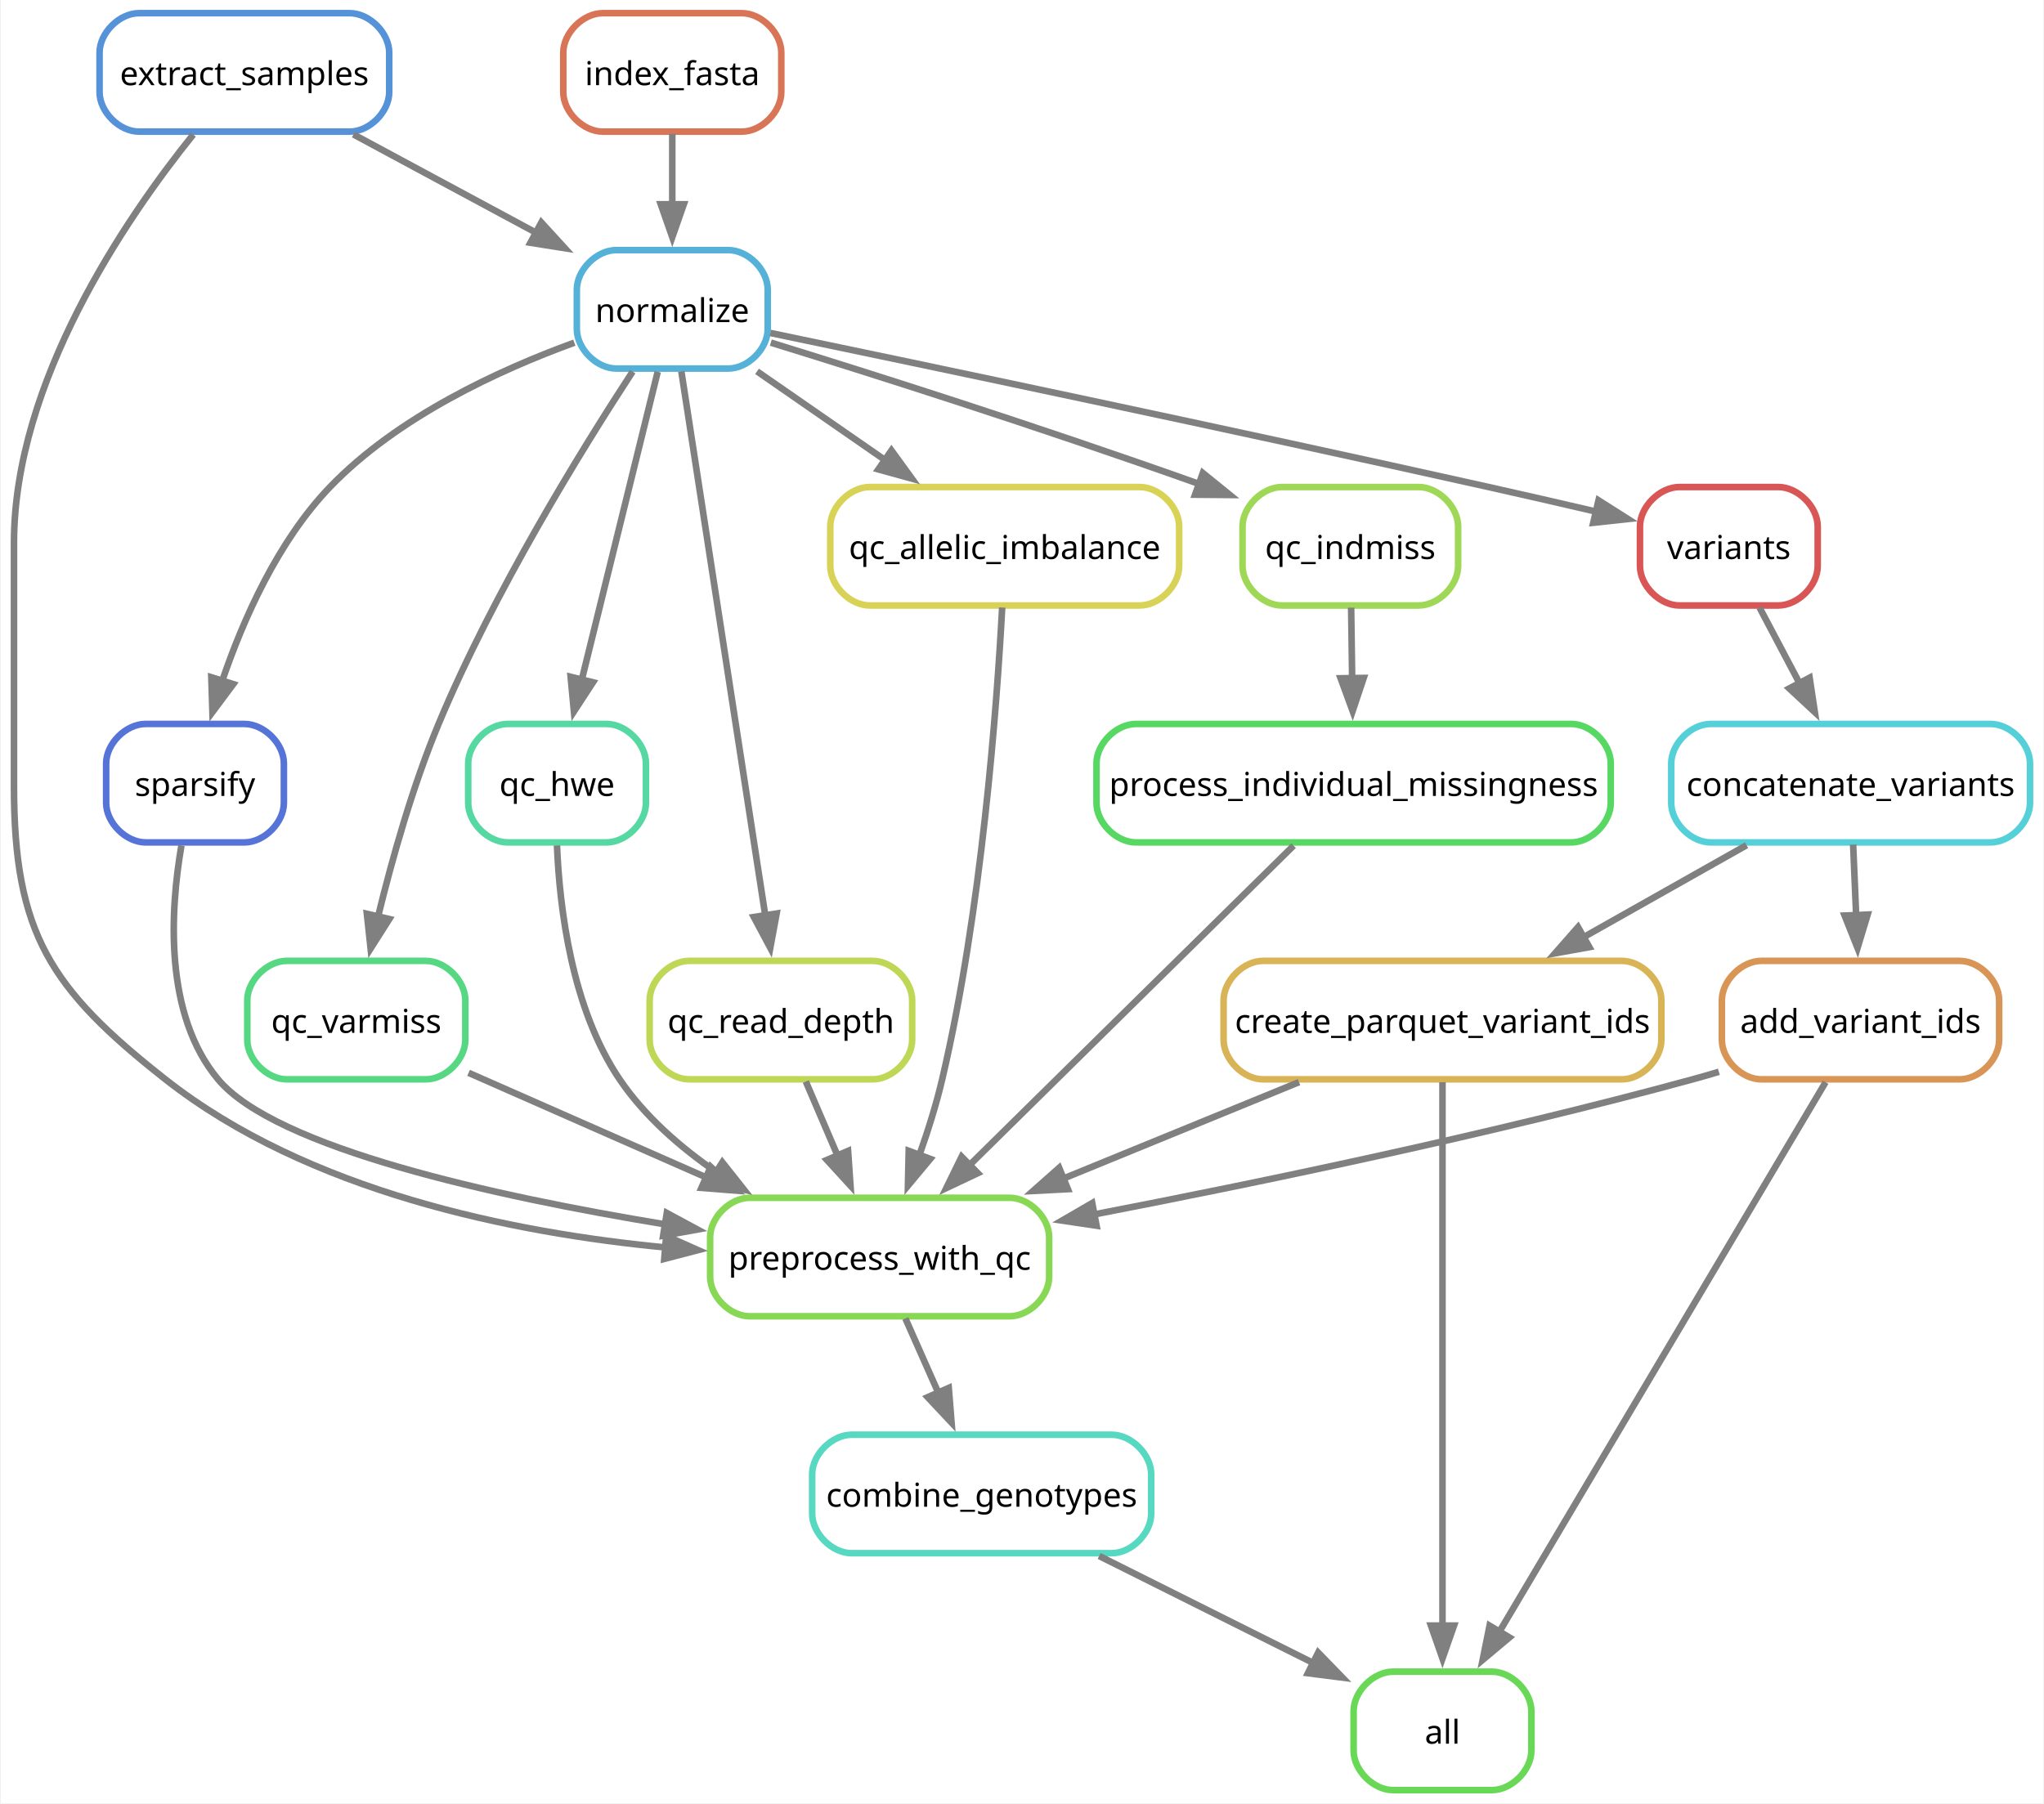
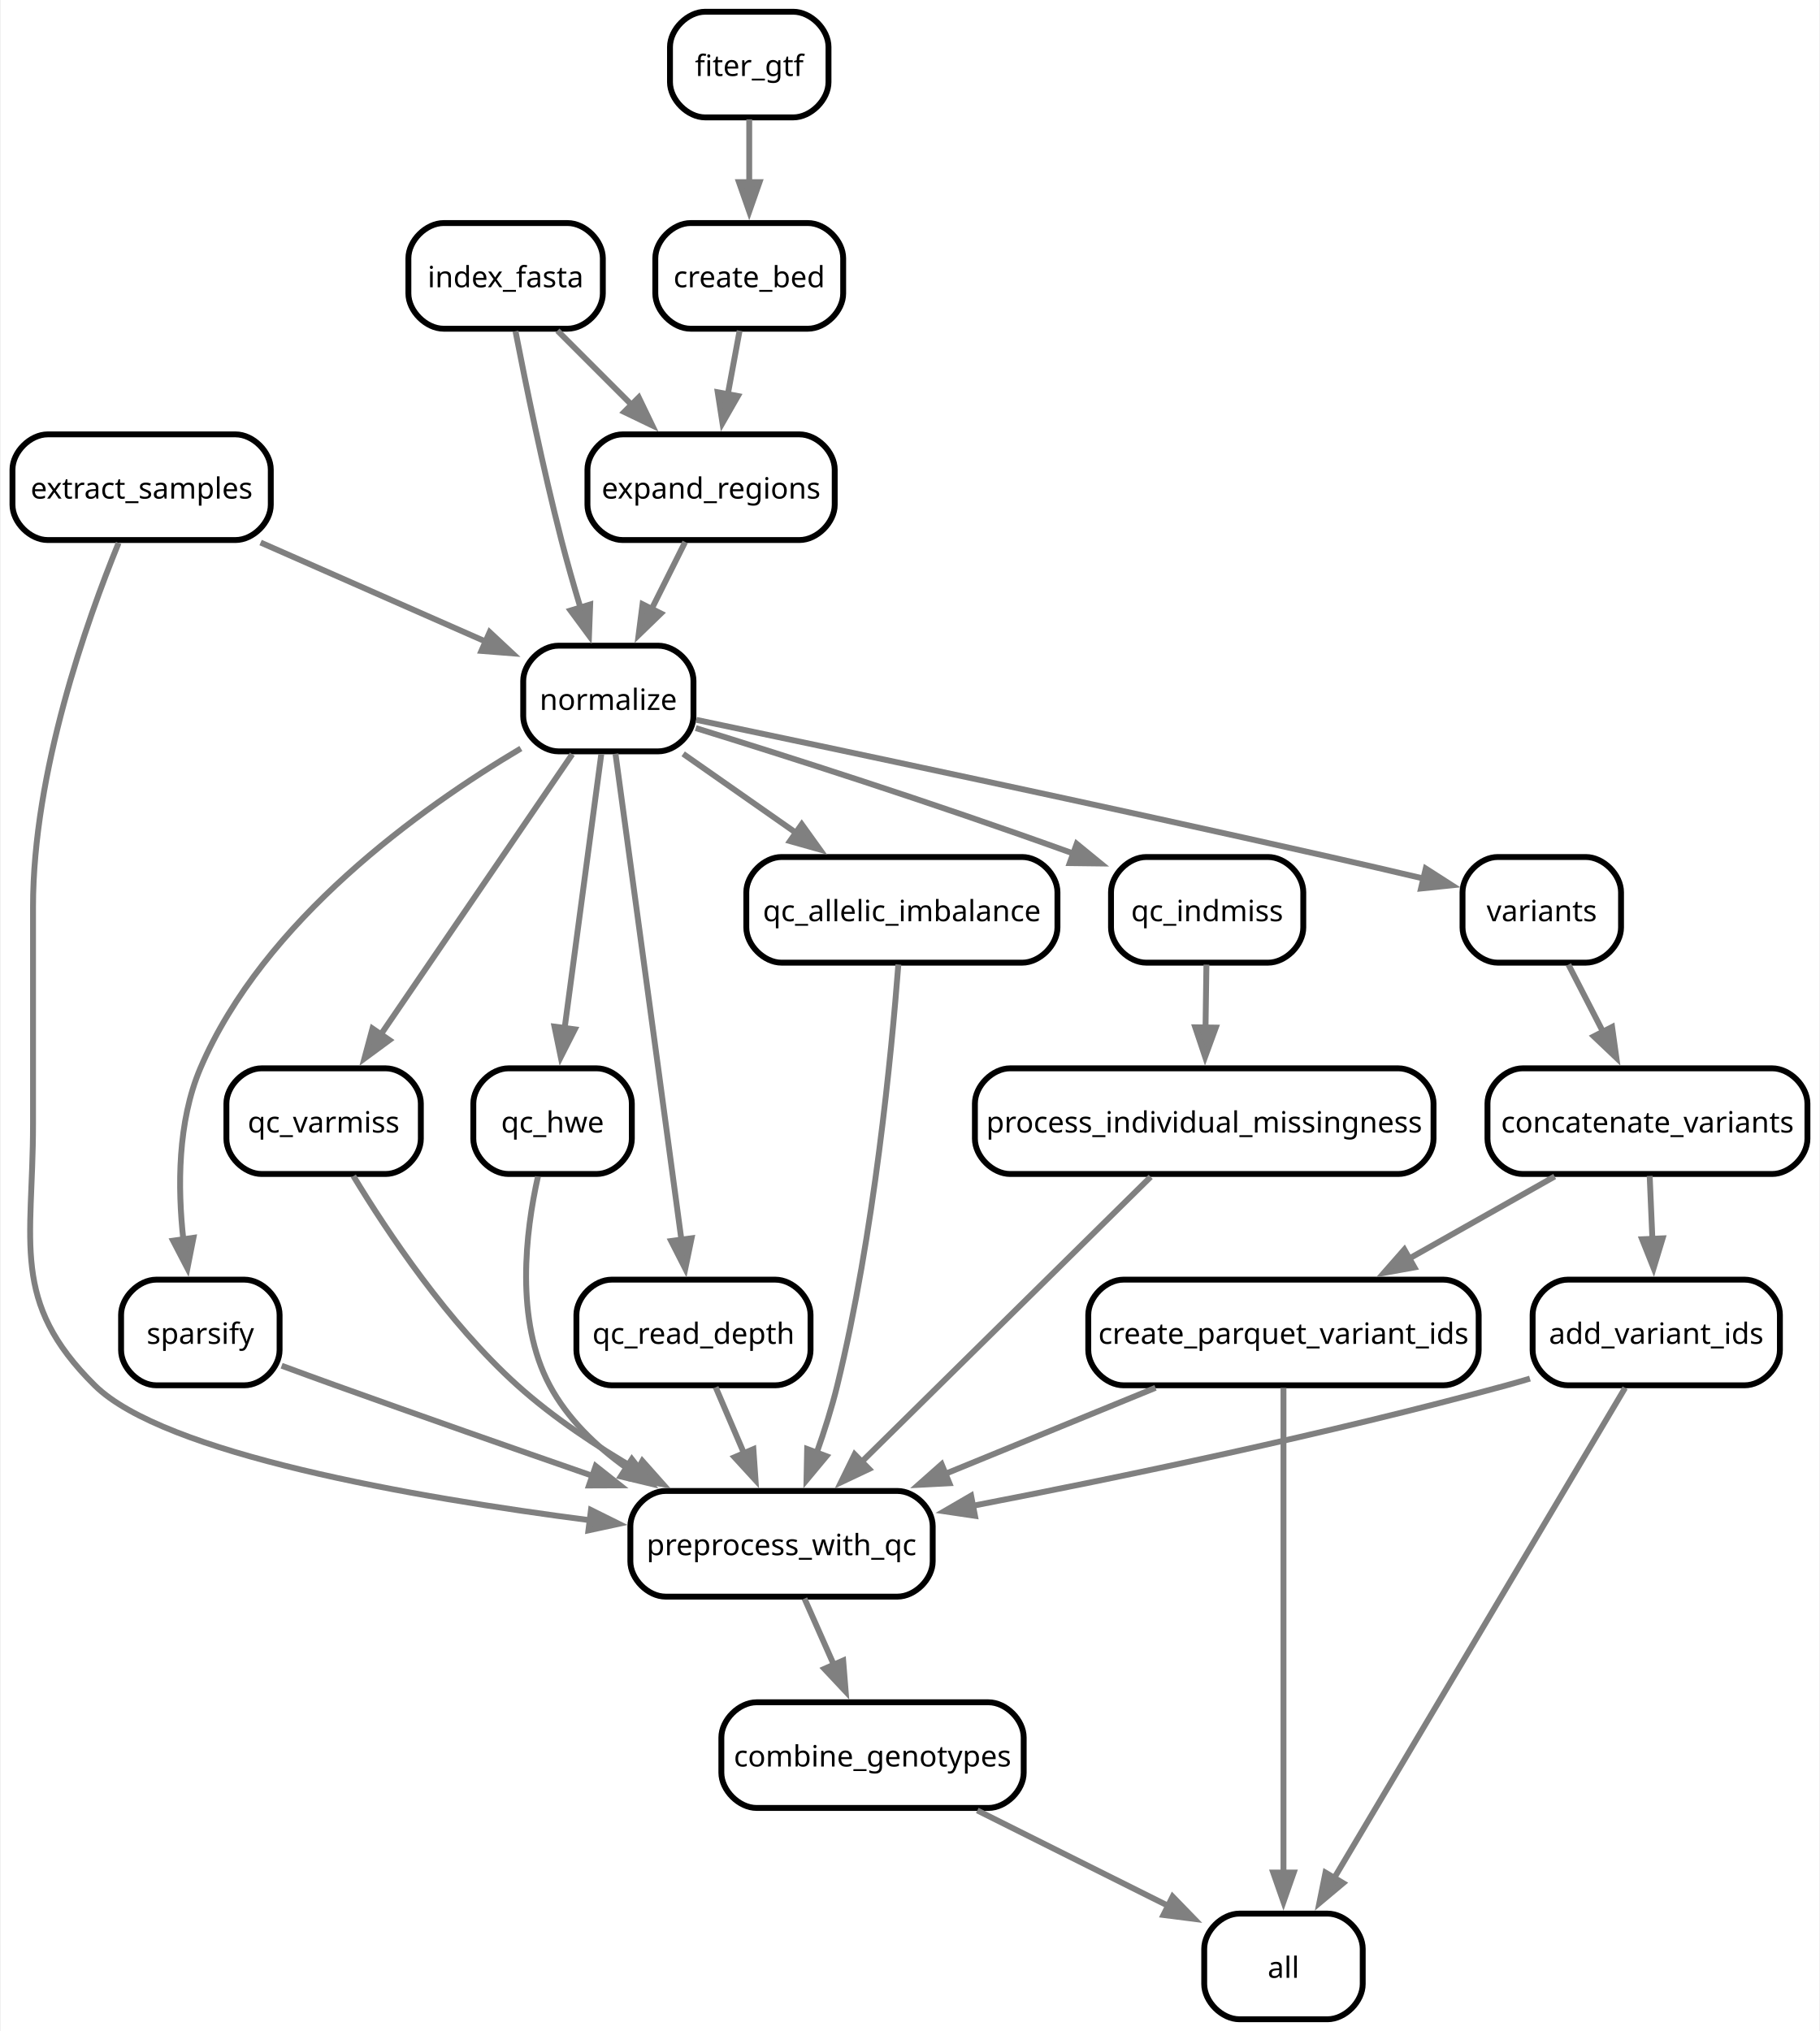
- <svg xmlns="http://www.w3.org/2000/svg" width="621pt" height="548pt" viewBox="0.00 0.00 620.50 548.00">
-   <g id="graph0" class="graph" transform="scale(1 1) rotate(0) translate(4 544)">
-     <polygon fill="white" stroke="none" points="-4,4 -4,-544 616.5,-544 616.5,4 -4,4" />
+ <svg xmlns="http://www.w3.org/2000/svg" width="620pt" height="692pt" viewBox="0.00 0.00 619.50 692.00">
+   <g id="graph0" class="graph" transform="scale(1 1) rotate(0) translate(4 688)">
+     <polygon fill="white" stroke="none" points="-4,4 -4,-688 615.5,-688 615.5,4 -4,4" />
    <g id="node1" class="node">
-       <path fill="none" stroke="#68d856" stroke-width="2" d="M449,-36C449,-36 419,-36 419,-36 413,-36 407,-30 407,-24 407,-24 407,-12 407,-12 407,-6 413,0 419,0 419,0 449,0 449,0 455,0 461,-6 461,-12 461,-12 461,-24 461,-24 461,-30 455,-36 449,-36" />
-       <text text-anchor="middle" x="434" y="-14.12" font-family="sans" font-size="10.00">all</text>
+       <path fill="none" stroke="black" stroke-width="2" d="M448,-36C448,-36 418,-36 418,-36 412,-36 406,-30 406,-24 406,-24 406,-12 406,-12 406,-6 412,0 418,0 418,0 448,0 448,0 454,0 460,-6 460,-12 460,-12 460,-24 460,-24 460,-30 454,-36 448,-36" />
+       <text text-anchor="middle" x="433" y="-14.12" font-family="sans" font-size="10.00">all</text>
    </g>
    <g id="node2" class="node">
-       <path fill="none" stroke="#56d8c1" stroke-width="2" d="M333.5,-108C333.5,-108 254.5,-108 254.5,-108 248.5,-108 242.5,-102 242.5,-96 242.5,-96 242.5,-84 242.5,-84 242.5,-78 248.5,-72 254.5,-72 254.5,-72 333.5,-72 333.5,-72 339.5,-72 345.5,-78 345.5,-84 345.5,-84 345.5,-96 345.5,-96 345.5,-102 339.5,-108 333.5,-108" />
-       <text text-anchor="middle" x="294" y="-86.12" font-family="sans" font-size="10.00">combine_genotypes</text>
+       <path fill="none" stroke="black" stroke-width="2" d="M332.5,-108C332.5,-108 253.5,-108 253.5,-108 247.5,-108 241.5,-102 241.5,-96 241.5,-96 241.5,-84 241.5,-84 241.5,-78 247.5,-72 253.5,-72 253.5,-72 332.5,-72 332.5,-72 338.5,-72 344.5,-78 344.5,-84 344.5,-84 344.5,-96 344.5,-96 344.5,-102 338.5,-108 332.5,-108" />
+       <text text-anchor="middle" x="293" y="-86.12" font-family="sans" font-size="10.00">combine_genotypes</text>
    </g>
    <g id="edge2" class="edge">
-       <path fill="none" stroke="grey" stroke-width="2" d="M329.69,-71.15C349.6,-61.2 374.43,-48.78 394.87,-38.57" />
-       <polygon fill="grey" stroke="grey" stroke-width="2" points="396.24,-41.79 403.62,-34.19 393.11,-35.53 396.24,-41.79" />
+       <path fill="none" stroke="grey" stroke-width="2" d="M328.69,-71.15C348.6,-61.2 373.43,-48.78 393.87,-38.57" />
+       <polygon fill="grey" stroke="grey" stroke-width="2" points="395.24,-41.79 402.62,-34.19 392.11,-35.53 395.24,-41.79" />
    </g>
    <g id="node3" class="node">
-       <path fill="none" stroke="#88d856" stroke-width="2" d="M302.5,-180C302.5,-180 223.5,-180 223.5,-180 217.5,-180 211.5,-174 211.5,-168 211.5,-168 211.5,-156 211.5,-156 211.5,-150 217.5,-144 223.5,-144 223.5,-144 302.5,-144 302.5,-144 308.5,-144 314.5,-150 314.5,-156 314.5,-156 314.5,-168 314.5,-168 314.5,-174 308.5,-180 302.5,-180" />
-       <text text-anchor="middle" x="263" y="-158.12" font-family="sans" font-size="10.00">preprocess_with_qc</text>
+       <path fill="none" stroke="black" stroke-width="2" d="M301.5,-180C301.5,-180 222.5,-180 222.5,-180 216.5,-180 210.5,-174 210.5,-168 210.5,-168 210.5,-156 210.5,-156 210.5,-150 216.5,-144 222.5,-144 222.5,-144 301.5,-144 301.5,-144 307.5,-144 313.5,-150 313.5,-156 313.5,-156 313.5,-168 313.5,-168 313.5,-174 307.5,-180 301.5,-180" />
+       <text text-anchor="middle" x="262" y="-158.12" font-family="sans" font-size="10.00">preprocess_with_qc</text>
    </g>
    <g id="edge4" class="edge">
-       <path fill="none" stroke="grey" stroke-width="2" d="M270.82,-143.34C273.88,-136.43 277.48,-128.31 280.91,-120.56" />
-       <polygon fill="grey" stroke="grey" stroke-width="2" points="284,-122.23 284.85,-111.67 277.6,-119.4 284,-122.23" />
+       <path fill="none" stroke="grey" stroke-width="2" d="M269.82,-143.34C272.88,-136.43 276.48,-128.31 279.91,-120.56" />
+       <polygon fill="grey" stroke="grey" stroke-width="2" points="283,-122.23 283.85,-111.67 276.6,-119.4 283,-122.23" />
    </g>
    <g id="node4" class="node">
-       <path fill="none" stroke="#d89556" stroke-width="2" d="M591.12,-252C591.12,-252 530.88,-252 530.88,-252 524.88,-252 518.88,-246 518.88,-240 518.88,-240 518.88,-228 518.88,-228 518.88,-222 524.88,-216 530.88,-216 530.88,-216 591.12,-216 591.12,-216 597.12,-216 603.12,-222 603.12,-228 603.12,-228 603.12,-240 603.12,-240 603.12,-246 597.12,-252 591.12,-252" />
-       <text text-anchor="middle" x="561" y="-230.12" font-family="sans" font-size="10.00">add_variant_ids</text>
+       <path fill="none" stroke="black" stroke-width="2" d="M590.12,-252C590.12,-252 529.88,-252 529.88,-252 523.88,-252 517.88,-246 517.88,-240 517.88,-240 517.88,-228 517.88,-228 517.88,-222 523.88,-216 529.88,-216 529.88,-216 590.12,-216 590.12,-216 596.12,-216 602.12,-222 602.12,-228 602.12,-228 602.12,-240 602.12,-240 602.12,-246 596.12,-252 590.12,-252" />
+       <text text-anchor="middle" x="560" y="-230.12" font-family="sans" font-size="10.00">add_variant_ids</text>
    </g>
    <g id="edge3" class="edge">
-       <path fill="none" stroke="grey" stroke-width="2" d="M550.39,-215.12C528.45,-178.14 477.89,-92.96 451.21,-48" />
-       <polygon fill="grey" stroke="grey" stroke-width="2" points="454.33,-46.39 446.21,-39.58 448.31,-49.97 454.33,-46.39" />
+       <path fill="none" stroke="grey" stroke-width="2" d="M549.39,-215.12C527.45,-178.14 476.89,-92.96 450.21,-48" />
+       <polygon fill="grey" stroke="grey" stroke-width="2" points="453.33,-46.39 445.21,-39.58 447.31,-49.97 453.33,-46.39" />
+     </g>
+     <g id="edge11" class="edge">
+       <path fill="none" stroke="grey" stroke-width="2" d="M516.97,-218.29C514.28,-217.48 511.61,-216.71 509,-216 447.89,-199.31 377.12,-184.59 327.03,-174.92" />
+       <polygon fill="grey" stroke="grey" stroke-width="2" points="327.9,-171.52 317.42,-173.08 326.58,-178.4 327.9,-171.52" />
+     </g>
+     <g id="node5" class="node">
+       <path fill="none" stroke="black" stroke-width="2" d="M599.5,-324C599.5,-324 514.5,-324 514.5,-324 508.5,-324 502.5,-318 502.5,-312 502.5,-312 502.5,-300 502.5,-300 502.5,-294 508.5,-288 514.5,-288 514.5,-288 599.5,-288 599.5,-288 605.5,-288 611.5,-294 611.5,-300 611.5,-300 611.5,-312 611.5,-312 611.5,-318 605.5,-324 599.5,-324" />
+       <text text-anchor="middle" x="557" y="-302.12" font-family="sans" font-size="10.00">concatenate_variants</text>
+     </g>
+     <g id="edge14" class="edge">
+       <path fill="none" stroke="grey" stroke-width="2" d="M557.76,-287.34C558.04,-280.75 558.37,-273.08 558.69,-265.67" />
+       <polygon fill="grey" stroke="grey" stroke-width="2" points="562.17,-266.07 559.1,-255.93 555.18,-265.77 562.17,-266.07" />
+     </g>
+     <g id="node13" class="node">
+       <path fill="none" stroke="black" stroke-width="2" d="M487.5,-252C487.5,-252 378.5,-252 378.5,-252 372.5,-252 366.5,-246 366.5,-240 366.5,-240 366.5,-228 366.5,-228 366.5,-222 372.5,-216 378.5,-216 378.5,-216 487.5,-216 487.5,-216 493.5,-216 499.5,-222 499.5,-228 499.5,-228 499.5,-240 499.5,-240 499.5,-246 493.5,-252 487.5,-252" />
+       <text text-anchor="middle" x="433" y="-230.12" font-family="sans" font-size="10.00">create_parquet_variant_ids</text>
+     </g>
+     <g id="edge23" class="edge">
+       <path fill="none" stroke="grey" stroke-width="2" d="M525.39,-287.15C510.23,-278.6 491.85,-268.22 475.49,-258.99" />
+       <polygon fill="grey" stroke="grey" stroke-width="2" points="477.62,-256.17 467.19,-254.3 474.18,-262.26 477.62,-256.17" />
+     </g>
+     <g id="node6" class="node">
+       <path fill="none" stroke="black" stroke-width="2" d="M536,-396C536,-396 506,-396 506,-396 500,-396 494,-390 494,-384 494,-384 494,-372 494,-372 494,-366 500,-360 506,-360 506,-360 536,-360 536,-360 542,-360 548,-366 548,-372 548,-372 548,-384 548,-384 548,-390 542,-396 536,-396" />
+       <text text-anchor="middle" x="521" y="-374.12" font-family="sans" font-size="10.00">variants</text>
+     </g>
+     <g id="edge15" class="edge">
+       <path fill="none" stroke="grey" stroke-width="2" d="M530.08,-359.34C533.68,-352.34 537.91,-344.12 541.94,-336.28" />
+       <polygon fill="grey" stroke="grey" stroke-width="2" points="544.95,-338.09 546.41,-327.59 538.72,-334.89 544.95,-338.09" />
+     </g>
+     <g id="node7" class="node">
+       <path fill="none" stroke="black" stroke-width="2" d="M220,-468C220,-468 186,-468 186,-468 180,-468 174,-462 174,-456 174,-456 174,-444 174,-444 174,-438 180,-432 186,-432 186,-432 220,-432 220,-432 226,-432 232,-438 232,-444 232,-444 232,-456 232,-456 232,-462 226,-468 220,-468" />
+       <text text-anchor="middle" x="203" y="-446.12" font-family="sans" font-size="10.00">normalize</text>
+     </g>
+     <g id="edge16" class="edge">
+       <path fill="none" stroke="grey" stroke-width="2" d="M232.96,-442.74C279.32,-433.02 371.23,-413.56 449,-396 459.31,-393.67 470.42,-391.09 480.77,-388.65" />
+       <polygon fill="grey" stroke="grey" stroke-width="2" points="481.47,-392.08 490.39,-386.36 479.85,-385.27 481.47,-392.08" />
+     </g>
+     <g id="node14" class="node">
+       <path fill="none" stroke="black" stroke-width="2" d="M79,-252C79,-252 49,-252 49,-252 43,-252 37,-246 37,-240 37,-240 37,-228 37,-228 37,-222 43,-216 49,-216 49,-216 79,-216 79,-216 85,-216 91,-222 91,-228 91,-228 91,-240 91,-240 91,-246 85,-252 79,-252" />
+       <text text-anchor="middle" x="64" y="-230.12" font-family="sans" font-size="10.00">sparsify</text>
+     </g>
+     <g id="edge24" class="edge">
+       <path fill="none" stroke="grey" stroke-width="2" d="M173.2,-432.98C139.19,-412.77 85.51,-374.46 64,-324 56.22,-305.74 56.25,-283.4 58.21,-265.66" />
+       <polygon fill="grey" stroke="grey" stroke-width="2" points="61.65,-266.26 59.6,-255.87 54.72,-265.27 61.65,-266.26" />
+     </g>
+     <g id="node15" class="node">
+       <path fill="none" stroke="black" stroke-width="2" d="M127.12,-324C127.12,-324 84.88,-324 84.88,-324 78.88,-324 72.88,-318 72.88,-312 72.88,-312 72.88,-300 72.88,-300 72.88,-294 78.88,-288 84.88,-288 84.88,-288 127.12,-288 127.12,-288 133.12,-288 139.12,-294 139.12,-300 139.12,-300 139.12,-312 139.12,-312 139.12,-318 133.12,-324 127.12,-324" />
+       <text text-anchor="middle" x="106" y="-302.12" font-family="sans" font-size="10.00">qc_varmiss</text>
+     </g>
+     <g id="edge25" class="edge">
+       <path fill="none" stroke="grey" stroke-width="2" d="M190.71,-431.02C174.24,-406.9 144.82,-363.83 125.36,-335.34" />
+       <polygon fill="grey" stroke="grey" stroke-width="2" points="128.42,-333.62 119.89,-327.34 122.64,-337.57 128.42,-333.62" />
+     </g>
+     <g id="node16" class="node">
+       <path fill="none" stroke="black" stroke-width="2" d="M199,-324C199,-324 169,-324 169,-324 163,-324 157,-318 157,-312 157,-312 157,-300 157,-300 157,-294 163,-288 169,-288 169,-288 199,-288 199,-288 205,-288 211,-294 211,-300 211,-300 211,-312 211,-312 211,-318 205,-324 199,-324" />
+       <text text-anchor="middle" x="184" y="-302.12" font-family="sans" font-size="10.00">qc_hwe</text>
+     </g>
+     <g id="edge26" class="edge">
+       <path fill="none" stroke="grey" stroke-width="2" d="M200.59,-431.02C197.45,-407.54 191.91,-366.11 188.1,-337.64" />
+       <polygon fill="grey" stroke="grey" stroke-width="2" points="191.58,-337.29 186.79,-327.84 184.65,-338.21 191.58,-337.29" />
+     </g>
+     <g id="node17" class="node">
+       <path fill="none" stroke="black" stroke-width="2" d="M259.88,-252C259.88,-252 204.12,-252 204.12,-252 198.12,-252 192.12,-246 192.12,-240 192.12,-240 192.12,-228 192.12,-228 192.12,-222 198.12,-216 204.12,-216 204.12,-216 259.88,-216 259.88,-216 265.88,-216 271.88,-222 271.88,-228 271.88,-228 271.88,-240 271.88,-240 271.88,-246 265.88,-252 259.88,-252" />
+       <text text-anchor="middle" x="232" y="-230.12" font-family="sans" font-size="10.00">qc_read_depth</text>
+     </g>
+     <g id="edge27" class="edge">
+       <path fill="none" stroke="grey" stroke-width="2" d="M205.43,-431.2C208.73,-406.96 214.83,-362.2 220,-324 222.63,-304.59 225.57,-282.8 227.88,-265.64" />
+       <polygon fill="grey" stroke="grey" stroke-width="2" points="231.35,-266.11 229.21,-255.73 224.41,-265.17 231.35,-266.11" />
+     </g>
+     <g id="node18" class="node">
+       <path fill="none" stroke="black" stroke-width="2" d="M344,-396C344,-396 262,-396 262,-396 256,-396 250,-390 250,-384 250,-384 250,-372 250,-372 250,-366 256,-360 262,-360 262,-360 344,-360 344,-360 350,-360 356,-366 356,-372 356,-372 356,-384 356,-384 356,-390 350,-396 344,-396" />
+       <text text-anchor="middle" x="303" y="-374.12" font-family="sans" font-size="10.00">qc_allelic_imbalance</text>
+     </g>
+     <g id="edge28" class="edge">
+       <path fill="none" stroke="grey" stroke-width="2" d="M228.49,-431.15C240.25,-422.93 254.4,-413.02 267.2,-404.06" />
+       <polygon fill="grey" stroke="grey" stroke-width="2" points="268.89,-407.15 275.07,-398.55 264.87,-401.42 268.89,-407.15" />
+     </g>
+     <g id="node20" class="node">
+       <path fill="none" stroke="black" stroke-width="2" d="M427.75,-396C427.75,-396 386.25,-396 386.25,-396 380.25,-396 374.25,-390 374.25,-384 374.25,-384 374.25,-372 374.25,-372 374.25,-366 380.25,-360 386.25,-360 386.25,-360 427.75,-360 427.75,-360 433.75,-360 439.75,-366 439.75,-372 439.75,-372 439.75,-384 439.75,-384 439.75,-390 433.75,-396 427.75,-396" />
+       <text text-anchor="middle" x="407" y="-374.12" font-family="sans" font-size="10.00">qc_indmiss</text>
+     </g>
+     <g id="edge30" class="edge">
+       <path fill="none" stroke="grey" stroke-width="2" d="M232.77,-439.93C263,-430.58 311.4,-415.21 361.53,-397.15" />
+       <polygon fill="grey" stroke="grey" stroke-width="2" points="362.56,-400.5 370.76,-393.79 360.17,-393.92 362.56,-400.5" />
+     </g>
+     <g id="node8" class="node">
+       <path fill="none" stroke="black" stroke-width="2" d="M76,-540C76,-540 12,-540 12,-540 6,-540 0,-534 0,-528 0,-528 0,-516 0,-516 0,-510 6,-504 12,-504 12,-504 76,-504 76,-504 82,-504 88,-510 88,-516 88,-516 88,-528 88,-528 88,-534 82,-540 76,-540" />
+       <text text-anchor="middle" x="44" y="-518.12" font-family="sans" font-size="10.00">extract_samples</text>
+     </g>
+     <g id="edge8" class="edge">
+       <path fill="none" stroke="grey" stroke-width="2" d="M36.15,-503.01C25.29,-476.43 7,-424.86 7,-379 7,-379 7,-379 7,-305 7,-264.36 -0.87,-244.61 28,-216 51.55,-192.66 136.28,-177.86 197.01,-169.99" />
+       <polygon fill="grey" stroke="grey" stroke-width="2" points="197.08,-173.51 206.57,-168.8 196.21,-166.57 197.08,-173.51" />
+     </g>
+     <g id="edge17" class="edge">
+       <path fill="none" stroke="grey" stroke-width="2" d="M84.53,-503.15C108.04,-492.81 137.58,-479.8 161.28,-469.37" />
+       <polygon fill="grey" stroke="grey" stroke-width="2" points="162.57,-472.62 170.31,-465.39 159.75,-466.22 162.57,-472.62" />
+     </g>
+     <g id="node9" class="node">
+       <path fill="none" stroke="black" stroke-width="2" d="M189.12,-612C189.12,-612 146.88,-612 146.88,-612 140.88,-612 134.88,-606 134.88,-600 134.88,-600 134.88,-588 134.88,-588 134.88,-582 140.88,-576 146.88,-576 146.88,-576 189.12,-576 189.12,-576 195.12,-576 201.12,-582 201.12,-588 201.12,-588 201.12,-600 201.12,-600 201.12,-606 195.12,-612 189.12,-612" />
+       <text text-anchor="middle" x="168" y="-590.12" font-family="sans" font-size="10.00">index_fasta</text>
+     </g>
+     <g id="edge18" class="edge">
+       <path fill="none" stroke="grey" stroke-width="2" d="M171.36,-575.17C174.86,-557.13 180.7,-528.48 187,-504 188.94,-496.46 191.25,-488.39 193.51,-480.87" />
+       <polygon fill="grey" stroke="grey" stroke-width="2" points="196.81,-482.04 196.41,-471.46 190.12,-479.98 196.81,-482.04" />
+     </g>
+     <g id="node10" class="node">
+       <path fill="none" stroke="black" stroke-width="2" d="M268.12,-540C268.12,-540 207.88,-540 207.88,-540 201.88,-540 195.88,-534 195.88,-528 195.88,-528 195.88,-516 195.88,-516 195.88,-510 201.88,-504 207.88,-504 207.88,-504 268.12,-504 268.12,-504 274.12,-504 280.12,-510 280.12,-516 280.12,-516 280.12,-528 280.12,-528 280.12,-534 274.12,-540 268.12,-540" />
+       <text text-anchor="middle" x="238" y="-518.12" font-family="sans" font-size="10.00">expand_regions</text>
+     </g>
+     <g id="edge20" class="edge">
+       <path fill="none" stroke="grey" stroke-width="2" d="M185.66,-575.34C193.31,-567.69 202.44,-558.56 210.92,-550.08" />
+       <polygon fill="grey" stroke="grey" stroke-width="2" points="213.36,-552.59 217.96,-543.04 208.41,-547.64 213.36,-552.59" />
+     </g>
+     <g id="edge19" class="edge">
+       <path fill="none" stroke="grey" stroke-width="2" d="M229.17,-503.34C225.67,-496.34 221.56,-488.12 217.64,-480.28" />
+       <polygon fill="grey" stroke="grey" stroke-width="2" points="220.91,-478.99 213.3,-471.61 214.65,-482.12 220.91,-478.99" />
+     </g>
+     <g id="node11" class="node">
+       <path fill="none" stroke="black" stroke-width="2" d="M271,-612C271,-612 231,-612 231,-612 225,-612 219,-606 219,-600 219,-600 219,-588 219,-588 219,-582 225,-576 231,-576 231,-576 271,-576 271,-576 277,-576 283,-582 283,-588 283,-588 283,-600 283,-600 283,-606 277,-612 271,-612" />
+       <text text-anchor="middle" x="251" y="-590.12" font-family="sans" font-size="10.00">create_bed</text>
+     </g>
+     <g id="edge21" class="edge">
+       <path fill="none" stroke="grey" stroke-width="2" d="M247.72,-575.34C246.5,-568.75 245.07,-561.08 243.7,-553.67" />
+       <polygon fill="grey" stroke="grey" stroke-width="2" points="247.14,-553.07 241.88,-543.88 240.26,-554.35 247.14,-553.07" />
+     </g>
+     <g id="node12" class="node">
+       <path fill="none" stroke="black" stroke-width="2" d="M266,-684C266,-684 236,-684 236,-684 230,-684 224,-678 224,-672 224,-672 224,-660 224,-660 224,-654 230,-648 236,-648 236,-648 266,-648 266,-648 272,-648 278,-654 278,-660 278,-660 278,-672 278,-672 278,-678 272,-684 266,-684" />
+       <text text-anchor="middle" x="251" y="-662.12" font-family="sans" font-size="10.00">fiter_gtf</text>
+     </g>
+     <g id="edge22" class="edge">
+       <path fill="none" stroke="grey" stroke-width="2" d="M251,-647.34C251,-640.75 251,-633.08 251,-625.67" />
+       <polygon fill="grey" stroke="grey" stroke-width="2" points="254.5,-625.93 251,-615.93 247.5,-625.93 254.5,-625.93" />
+     </g>
+     <g id="edge1" class="edge">
+       <path fill="none" stroke="grey" stroke-width="2" d="M433,-215.12C433,-178.62 433,-95.13 433,-49.74" />
+       <polygon fill="grey" stroke="grey" stroke-width="2" points="436.5,-50 433,-40 429.5,-50 436.5,-50" />
    </g>
    <g id="edge5" class="edge">
-       <path fill="none" stroke="grey" stroke-width="2" d="M517.97,-218.29C515.28,-217.48 512.61,-216.71 510,-216 448.89,-199.31 378.12,-184.59 328.03,-174.92" />
-       <polygon fill="grey" stroke="grey" stroke-width="2" points="328.9,-171.52 318.42,-173.08 327.58,-178.4 328.9,-171.52" />
-     </g>
-     <g id="node5" class="node">
-       <path fill="none" stroke="#56d0d8" stroke-width="2" d="M600.5,-324C600.5,-324 515.5,-324 515.5,-324 509.5,-324 503.5,-318 503.5,-312 503.5,-312 503.5,-300 503.5,-300 503.5,-294 509.5,-288 515.5,-288 515.5,-288 600.5,-288 600.5,-288 606.5,-288 612.5,-294 612.5,-300 612.5,-300 612.5,-312 612.5,-312 612.5,-318 606.5,-324 600.5,-324" />
-       <text text-anchor="middle" x="558" y="-302.12" font-family="sans" font-size="10.00">concatenate_variants</text>
-     </g>
-     <g id="edge14" class="edge">
-       <path fill="none" stroke="grey" stroke-width="2" d="M558.76,-287.34C559.04,-280.75 559.37,-273.08 559.69,-265.67" />
-       <polygon fill="grey" stroke="grey" stroke-width="2" points="563.17,-266.07 560.1,-255.93 556.18,-265.77 563.17,-266.07" />
-     </g>
-     <g id="node10" class="node">
-       <path fill="none" stroke="#d8b456" stroke-width="2" d="M488.5,-252C488.5,-252 379.5,-252 379.5,-252 373.5,-252 367.5,-246 367.5,-240 367.5,-240 367.5,-228 367.5,-228 367.5,-222 373.5,-216 379.5,-216 379.5,-216 488.5,-216 488.5,-216 494.5,-216 500.5,-222 500.5,-228 500.5,-228 500.5,-240 500.5,-240 500.5,-246 494.5,-252 488.5,-252" />
-       <text text-anchor="middle" x="434" y="-230.12" font-family="sans" font-size="10.00">create_parquet_variant_ids</text>
-     </g>
-     <g id="edge19" class="edge">
-       <path fill="none" stroke="grey" stroke-width="2" d="M526.39,-287.15C511.23,-278.6 492.85,-268.22 476.49,-258.99" />
-       <polygon fill="grey" stroke="grey" stroke-width="2" points="478.62,-256.17 468.19,-254.3 475.18,-262.26 478.62,-256.17" />
-     </g>
-     <g id="node6" class="node">
-       <path fill="none" stroke="#d85656" stroke-width="2" d="M536,-396C536,-396 506,-396 506,-396 500,-396 494,-390 494,-384 494,-384 494,-372 494,-372 494,-366 500,-360 506,-360 506,-360 536,-360 536,-360 542,-360 548,-366 548,-372 548,-372 548,-384 548,-384 548,-390 542,-396 536,-396" />
-       <text text-anchor="middle" x="521" y="-374.12" font-family="sans" font-size="10.00">variants</text>
-     </g>
-     <g id="edge15" class="edge">
-       <path fill="none" stroke="grey" stroke-width="2" d="M530.34,-359.34C534.03,-352.34 538.38,-344.12 542.52,-336.28" />
-       <polygon fill="grey" stroke="grey" stroke-width="2" points="545.54,-338.05 547.12,-327.58 539.36,-334.78 545.54,-338.05" />
-     </g>
-     <g id="node7" class="node">
-       <path fill="none" stroke="#56b1d8" stroke-width="2" d="M217,-468C217,-468 183,-468 183,-468 177,-468 171,-462 171,-456 171,-456 171,-444 171,-444 171,-438 177,-432 183,-432 183,-432 217,-432 217,-432 223,-432 229,-438 229,-444 229,-444 229,-456 229,-456 229,-462 223,-468 217,-468" />
-       <text text-anchor="middle" x="200" y="-446.12" font-family="sans" font-size="10.00">normalize</text>
-     </g>
-     <g id="edge16" class="edge">
-       <path fill="none" stroke="grey" stroke-width="2" d="M229.81,-442.81C276.43,-433.1 369.37,-413.56 448,-396 458.65,-393.62 470.16,-390.98 480.83,-388.49" />
-       <polygon fill="grey" stroke="grey" stroke-width="2" points="481.41,-391.95 490.35,-386.27 479.81,-385.14 481.41,-391.95" />
-     </g>
-     <g id="node11" class="node">
-       <path fill="none" stroke="#5673d8" stroke-width="2" d="M70,-324C70,-324 40,-324 40,-324 34,-324 28,-318 28,-312 28,-312 28,-300 28,-300 28,-294 34,-288 40,-288 40,-288 70,-288 70,-288 76,-288 82,-294 82,-300 82,-300 82,-312 82,-312 82,-318 76,-324 70,-324" />
-       <text text-anchor="middle" x="55" y="-302.12" font-family="sans" font-size="10.00">sparsify</text>
-     </g>
-     <g id="edge20" class="edge">
-       <path fill="none" stroke="grey" stroke-width="2" d="M170.25,-439.87C147.45,-431.57 116.5,-417.33 96,-396 80.18,-379.54 69.67,-355.87 63.26,-337.08" />
-       <polygon fill="grey" stroke="grey" stroke-width="2" points="66.62,-336.1 60.29,-327.6 59.95,-338.19 66.62,-336.1" />
-     </g>
-     <g id="node12" class="node">
-       <path fill="none" stroke="#56d882" stroke-width="2" d="M125.12,-252C125.12,-252 82.88,-252 82.88,-252 76.88,-252 70.88,-246 70.88,-240 70.88,-240 70.88,-228 70.88,-228 70.88,-222 76.88,-216 82.88,-216 82.88,-216 125.12,-216 125.12,-216 131.12,-216 137.12,-222 137.12,-228 137.12,-228 137.12,-240 137.12,-240 137.12,-246 131.12,-252 125.12,-252" />
-       <text text-anchor="middle" x="104" y="-230.12" font-family="sans" font-size="10.00">qc_varmiss</text>
-     </g>
-     <g id="edge21" class="edge">
-       <path fill="none" stroke="grey" stroke-width="2" d="M187.96,-431.08C172.51,-407.42 145.72,-364.08 129,-324 121.11,-305.09 114.87,-282.91 110.6,-265.42" />
-       <polygon fill="grey" stroke="grey" stroke-width="2" points="114.03,-264.71 108.35,-255.77 107.21,-266.3 114.03,-264.71" />
-     </g>
-     <g id="node13" class="node">
-       <path fill="none" stroke="#56d8a2" stroke-width="2" d="M180,-324C180,-324 150,-324 150,-324 144,-324 138,-318 138,-312 138,-312 138,-300 138,-300 138,-294 144,-288 150,-288 150,-288 180,-288 180,-288 186,-288 192,-294 192,-300 192,-300 192,-312 192,-312 192,-318 186,-324 180,-324" />
-       <text text-anchor="middle" x="165" y="-302.12" font-family="sans" font-size="10.00">qc_hwe</text>
-     </g>
-     <g id="edge22" class="edge">
-       <path fill="none" stroke="grey" stroke-width="2" d="M195.57,-431.02C189.76,-407.44 179.48,-365.73 172.46,-337.25" />
-       <polygon fill="grey" stroke="grey" stroke-width="2" points="175.91,-336.65 170.12,-327.78 169.12,-338.32 175.91,-336.65" />
-     </g>
-     <g id="node14" class="node">
-       <path fill="none" stroke="#bed856" stroke-width="2" d="M260.88,-252C260.88,-252 205.12,-252 205.12,-252 199.12,-252 193.12,-246 193.12,-240 193.12,-240 193.12,-228 193.12,-228 193.12,-222 199.12,-216 205.12,-216 205.12,-216 260.88,-216 260.88,-216 266.88,-216 272.88,-222 272.88,-228 272.88,-228 272.88,-240 272.88,-240 272.88,-246 266.88,-252 260.88,-252" />
-       <text text-anchor="middle" x="233" y="-230.12" font-family="sans" font-size="10.00">qc_read_depth</text>
-     </g>
-     <g id="edge23" class="edge">
-       <path fill="none" stroke="grey" stroke-width="2" d="M202.76,-431.12C208.39,-394.62 221.26,-311.13 228.26,-265.74" />
-       <polygon fill="grey" stroke="grey" stroke-width="2" points="231.7,-266.39 229.77,-255.97 224.78,-265.32 231.7,-266.39" />
-     </g>
-     <g id="node15" class="node">
-       <path fill="none" stroke="#d8d356" stroke-width="2" d="M342,-396C342,-396 260,-396 260,-396 254,-396 248,-390 248,-384 248,-384 248,-372 248,-372 248,-366 254,-360 260,-360 260,-360 342,-360 342,-360 348,-360 354,-366 354,-372 354,-372 354,-384 354,-384 354,-390 348,-396 342,-396" />
-       <text text-anchor="middle" x="301" y="-374.12" font-family="sans" font-size="10.00">qc_allelic_imbalance</text>
-     </g>
-     <g id="edge24" class="edge">
-       <path fill="none" stroke="grey" stroke-width="2" d="M225.75,-431.15C237.62,-422.93 251.92,-413.02 264.84,-404.06" />
-       <polygon fill="grey" stroke="grey" stroke-width="2" points="266.59,-407.11 272.81,-398.54 262.6,-401.36 266.59,-407.11" />
-     </g>
-     <g id="node17" class="node">
-       <path fill="none" stroke="#9fd856" stroke-width="2" d="M426.75,-396C426.75,-396 385.25,-396 385.25,-396 379.25,-396 373.25,-390 373.25,-384 373.25,-384 373.25,-372 373.25,-372 373.25,-366 379.25,-360 385.25,-360 385.25,-360 426.75,-360 426.75,-360 432.75,-360 438.75,-366 438.75,-372 438.75,-372 438.75,-384 438.75,-384 438.75,-390 432.75,-396 426.75,-396" />
-       <text text-anchor="middle" x="406" y="-374.12" font-family="sans" font-size="10.00">qc_indmiss</text>
-     </g>
-     <g id="edge26" class="edge">
-       <path fill="none" stroke="grey" stroke-width="2" d="M229.93,-439.88C260.4,-430.47 309.22,-415.02 360.3,-396.85" />
-       <polygon fill="grey" stroke="grey" stroke-width="2" points="361.19,-400.25 369.42,-393.58 358.83,-393.67 361.19,-400.25" />
-     </g>
-     <g id="node8" class="node">
-       <path fill="none" stroke="#5692d8" stroke-width="2" d="M102,-540C102,-540 38,-540 38,-540 32,-540 26,-534 26,-528 26,-528 26,-516 26,-516 26,-510 32,-504 38,-504 38,-504 102,-504 102,-504 108,-504 114,-510 114,-516 114,-516 114,-528 114,-528 114,-534 108,-540 102,-540" />
-       <text text-anchor="middle" x="70" y="-518.12" font-family="sans" font-size="10.00">extract_samples</text>
+       <path fill="none" stroke="grey" stroke-width="2" d="M389.41,-215.15C367.58,-206.22 340.92,-195.31 317.63,-185.77" />
+       <polygon fill="grey" stroke="grey" stroke-width="2" points="319.19,-182.63 308.61,-182.08 316.54,-189.11 319.19,-182.63" />
+     </g>
+     <g id="edge10" class="edge">
+       <path fill="none" stroke="grey" stroke-width="2" d="M91.7,-222.67C97.73,-220.45 104.07,-218.13 110,-216 138.74,-205.68 170.64,-194.51 197.76,-185.1" />
+       <polygon fill="grey" stroke="grey" stroke-width="2" points="198.69,-188.49 207,-181.91 196.4,-181.87 198.69,-188.49" />
+     </g>
+     <g id="edge13" class="edge">
+       <path fill="none" stroke="grey" stroke-width="2" d="M116.14,-287.3C127.8,-268.06 148.4,-237.22 172,-216 184.23,-205 199.1,-195.14 213.2,-186.99" />
+       <polygon fill="grey" stroke="grey" stroke-width="2" points="214.59,-190.22 221.63,-182.3 211.19,-184.1 214.59,-190.22" />
+     </g>
+     <g id="edge7" class="edge">
+       <path fill="none" stroke="grey" stroke-width="2" d="M179.01,-287.1C174.79,-268.23 171.15,-238.22 183,-216 189.06,-204.63 198.76,-195.27 209.32,-187.75" />
+       <polygon fill="grey" stroke="grey" stroke-width="2" points="211.01,-190.83 217.52,-182.47 207.22,-184.94 211.01,-190.83" />
+     </g>
+     <g id="edge9" class="edge">
+       <path fill="none" stroke="grey" stroke-width="2" d="M239.57,-215.34C242.5,-208.51 245.93,-200.5 249.21,-192.83" />
+       <polygon fill="grey" stroke="grey" stroke-width="2" points="252.41,-194.25 253.14,-183.68 245.98,-191.5 252.41,-194.25" />
+     </g>
+     <g id="edge6" class="edge">
+       <path fill="none" stroke="grey" stroke-width="2" d="M301.8,-359.38C299.5,-329.53 293.54,-267.24 281,-216 279.15,-208.43 276.61,-200.43 273.98,-193.01" />
+       <polygon fill="grey" stroke="grey" stroke-width="2" points="277.29,-191.85 270.51,-183.7 270.73,-194.3 277.29,-191.85" />
+     </g>
+     <g id="node19" class="node">
+       <path fill="none" stroke="black" stroke-width="2" d="M472.12,-324C472.12,-324 339.88,-324 339.88,-324 333.88,-324 327.88,-318 327.88,-312 327.88,-312 327.88,-300 327.88,-300 327.88,-294 333.88,-288 339.88,-288 339.88,-288 472.12,-288 472.12,-288 478.12,-288 484.12,-294 484.12,-300 484.12,-300 484.12,-312 484.12,-312 484.12,-318 478.12,-324 472.12,-324" />
+       <text text-anchor="middle" x="406" y="-302.12" font-family="sans" font-size="10.00">process_individual_missingness</text>
    </g>
    <g id="edge12" class="edge">
-       <path fill="none" stroke="grey" stroke-width="2" d="M54.46,-503.11C33.84,-477.46 0,-427.92 0,-379 0,-379 0,-379 0,-305 0,-260.47 11.01,-243.53 46,-216 89.32,-181.91 151.43,-169.34 198.11,-164.9" />
-       <polygon fill="grey" stroke="grey" stroke-width="2" points="198.14,-168.41 207.82,-164.1 197.57,-161.43 198.14,-168.41" />
-     </g>
-     <g id="edge17" class="edge">
-       <path fill="none" stroke="grey" stroke-width="2" d="M103.14,-503.15C120.05,-494.05 140.78,-482.89 158.72,-473.23" />
-       <polygon fill="grey" stroke="grey" stroke-width="2" points="160.22,-476.39 167.37,-468.57 156.9,-470.23 160.22,-476.39" />
-     </g>
-     <g id="node9" class="node">
-       <path fill="none" stroke="#d87556" stroke-width="2" d="M221.12,-540C221.12,-540 178.88,-540 178.88,-540 172.88,-540 166.88,-534 166.88,-528 166.88,-528 166.88,-516 166.88,-516 166.88,-510 172.88,-504 178.88,-504 178.88,-504 221.12,-504 221.12,-504 227.12,-504 233.12,-510 233.12,-516 233.12,-516 233.12,-528 233.12,-528 233.12,-534 227.12,-540 221.12,-540" />
-       <text text-anchor="middle" x="200" y="-518.12" font-family="sans" font-size="10.00">index_fasta</text>
-     </g>
-     <g id="edge18" class="edge">
-       <path fill="none" stroke="grey" stroke-width="2" d="M200,-503.34C200,-496.75 200,-489.08 200,-481.67" />
-       <polygon fill="grey" stroke="grey" stroke-width="2" points="203.5,-481.93 200,-471.93 196.5,-481.93 203.5,-481.93" />
-     </g>
-     <g id="edge1" class="edge">
-       <path fill="none" stroke="grey" stroke-width="2" d="M434,-215.12C434,-178.62 434,-95.13 434,-49.74" />
-       <polygon fill="grey" stroke="grey" stroke-width="2" points="437.5,-50 434,-40 430.5,-50 437.5,-50" />
-     </g>
-     <g id="edge7" class="edge">
-       <path fill="none" stroke="grey" stroke-width="2" d="M390.41,-215.15C368.58,-206.22 341.92,-195.31 318.63,-185.77" />
-       <polygon fill="grey" stroke="grey" stroke-width="2" points="320.19,-182.63 309.61,-182.08 317.54,-189.11 320.19,-182.63" />
-     </g>
-     <g id="edge13" class="edge">
-       <path fill="none" stroke="grey" stroke-width="2" d="M50.87,-287.06C47.46,-267.31 45.51,-235.75 62,-216 79.43,-195.12 146.02,-180.46 197.83,-171.93" />
-       <polygon fill="grey" stroke="grey" stroke-width="2" points="198.33,-175.39 207.65,-170.36 197.23,-168.48 198.33,-175.39" />
-     </g>
-     <g id="edge10" class="edge">
-       <path fill="none" stroke="grey" stroke-width="2" d="M138.11,-217.98C159.19,-208.7 186.66,-196.61 210.48,-186.12" />
-       <polygon fill="grey" stroke="grey" stroke-width="2" points="211.67,-189.42 219.41,-182.19 208.85,-183.01 211.67,-189.42" />
-     </g>
-     <g id="edge11" class="edge">
-       <path fill="none" stroke="grey" stroke-width="2" d="M164.97,-287.09C165.76,-267.95 169.47,-237.46 184,-216 191.58,-204.81 202.38,-195.35 213.58,-187.67" />
-       <polygon fill="grey" stroke="grey" stroke-width="2" points="215.21,-190.78 221.79,-182.47 211.47,-184.87 215.21,-190.78" />
-     </g>
-     <g id="edge6" class="edge">
-       <path fill="none" stroke="grey" stroke-width="2" d="M240.57,-215.34C243.5,-208.51 246.93,-200.5 250.21,-192.83" />
-       <polygon fill="grey" stroke="grey" stroke-width="2" points="253.41,-194.25 254.14,-183.68 246.98,-191.5 253.41,-194.25" />
-     </g>
-     <g id="edge8" class="edge">
-       <path fill="none" stroke="grey" stroke-width="2" d="M300.23,-359.38C298.63,-329.53 294.04,-267.24 282,-216 280.22,-208.41 277.7,-200.41 275.08,-192.99" />
-       <polygon fill="grey" stroke="grey" stroke-width="2" points="278.38,-191.82 271.6,-183.68 271.83,-194.27 278.38,-191.82" />
-     </g>
-     <g id="node16" class="node">
-       <path fill="none" stroke="#56d863" stroke-width="2" d="M473.12,-324C473.12,-324 340.88,-324 340.88,-324 334.88,-324 328.88,-318 328.88,-312 328.88,-312 328.88,-300 328.88,-300 328.88,-294 334.88,-288 340.88,-288 340.88,-288 473.12,-288 473.12,-288 479.12,-288 485.12,-294 485.12,-300 485.12,-300 485.12,-312 485.12,-312 485.12,-318 479.12,-324 473.12,-324" />
-       <text text-anchor="middle" x="407" y="-302.12" font-family="sans" font-size="10.00">process_individual_missingness</text>
-     </g>
-     <g id="edge9" class="edge">
-       <path fill="none" stroke="grey" stroke-width="2" d="M388.76,-287.02C363.88,-262.48 319.08,-218.3 290.22,-189.84" />
-       <polygon fill="grey" stroke="grey" stroke-width="2" points="292.82,-187.49 283.25,-182.96 287.91,-192.48 292.82,-187.49" />
-     </g>
-     <g id="edge25" class="edge">
-       <path fill="none" stroke="grey" stroke-width="2" d="M406.25,-359.34C406.35,-352.75 406.46,-345.08 406.56,-337.67" />
-       <polygon fill="grey" stroke="grey" stroke-width="2" points="410.06,-337.98 406.7,-327.93 403.06,-337.88 410.06,-337.98" />
+       <path fill="none" stroke="grey" stroke-width="2" d="M387.76,-287.02C362.88,-262.48 318.08,-218.3 289.22,-189.84" />
+       <polygon fill="grey" stroke="grey" stroke-width="2" points="291.82,-187.49 282.25,-182.96 286.91,-192.48 291.82,-187.49" />
+     </g>
+     <g id="edge29" class="edge">
+       <path fill="none" stroke="grey" stroke-width="2" d="M406.75,-359.34C406.65,-352.75 406.54,-345.08 406.44,-337.67" />
+       <polygon fill="grey" stroke="grey" stroke-width="2" points="409.94,-337.88 406.3,-327.93 402.94,-337.98 409.94,-337.88" />
    </g>
  </g>
</svg>
